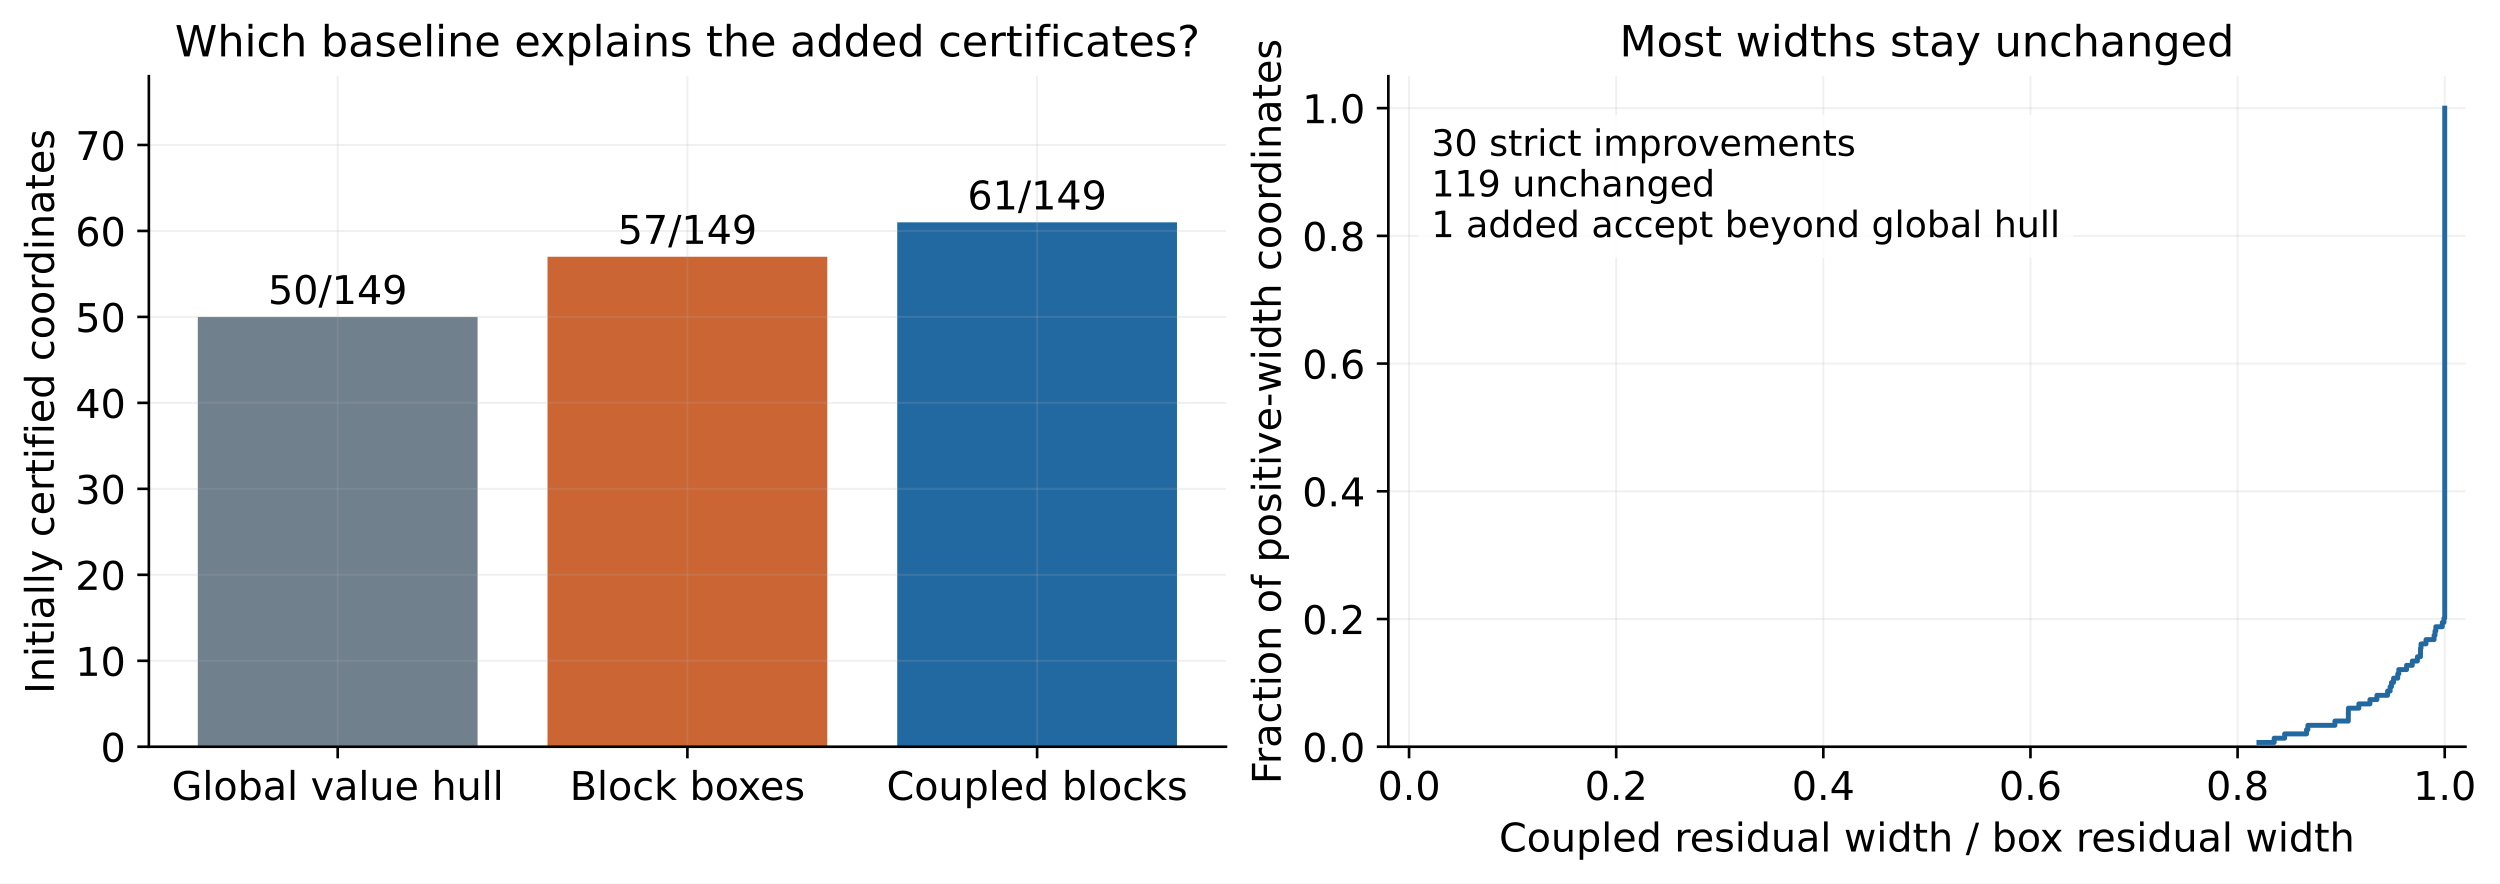
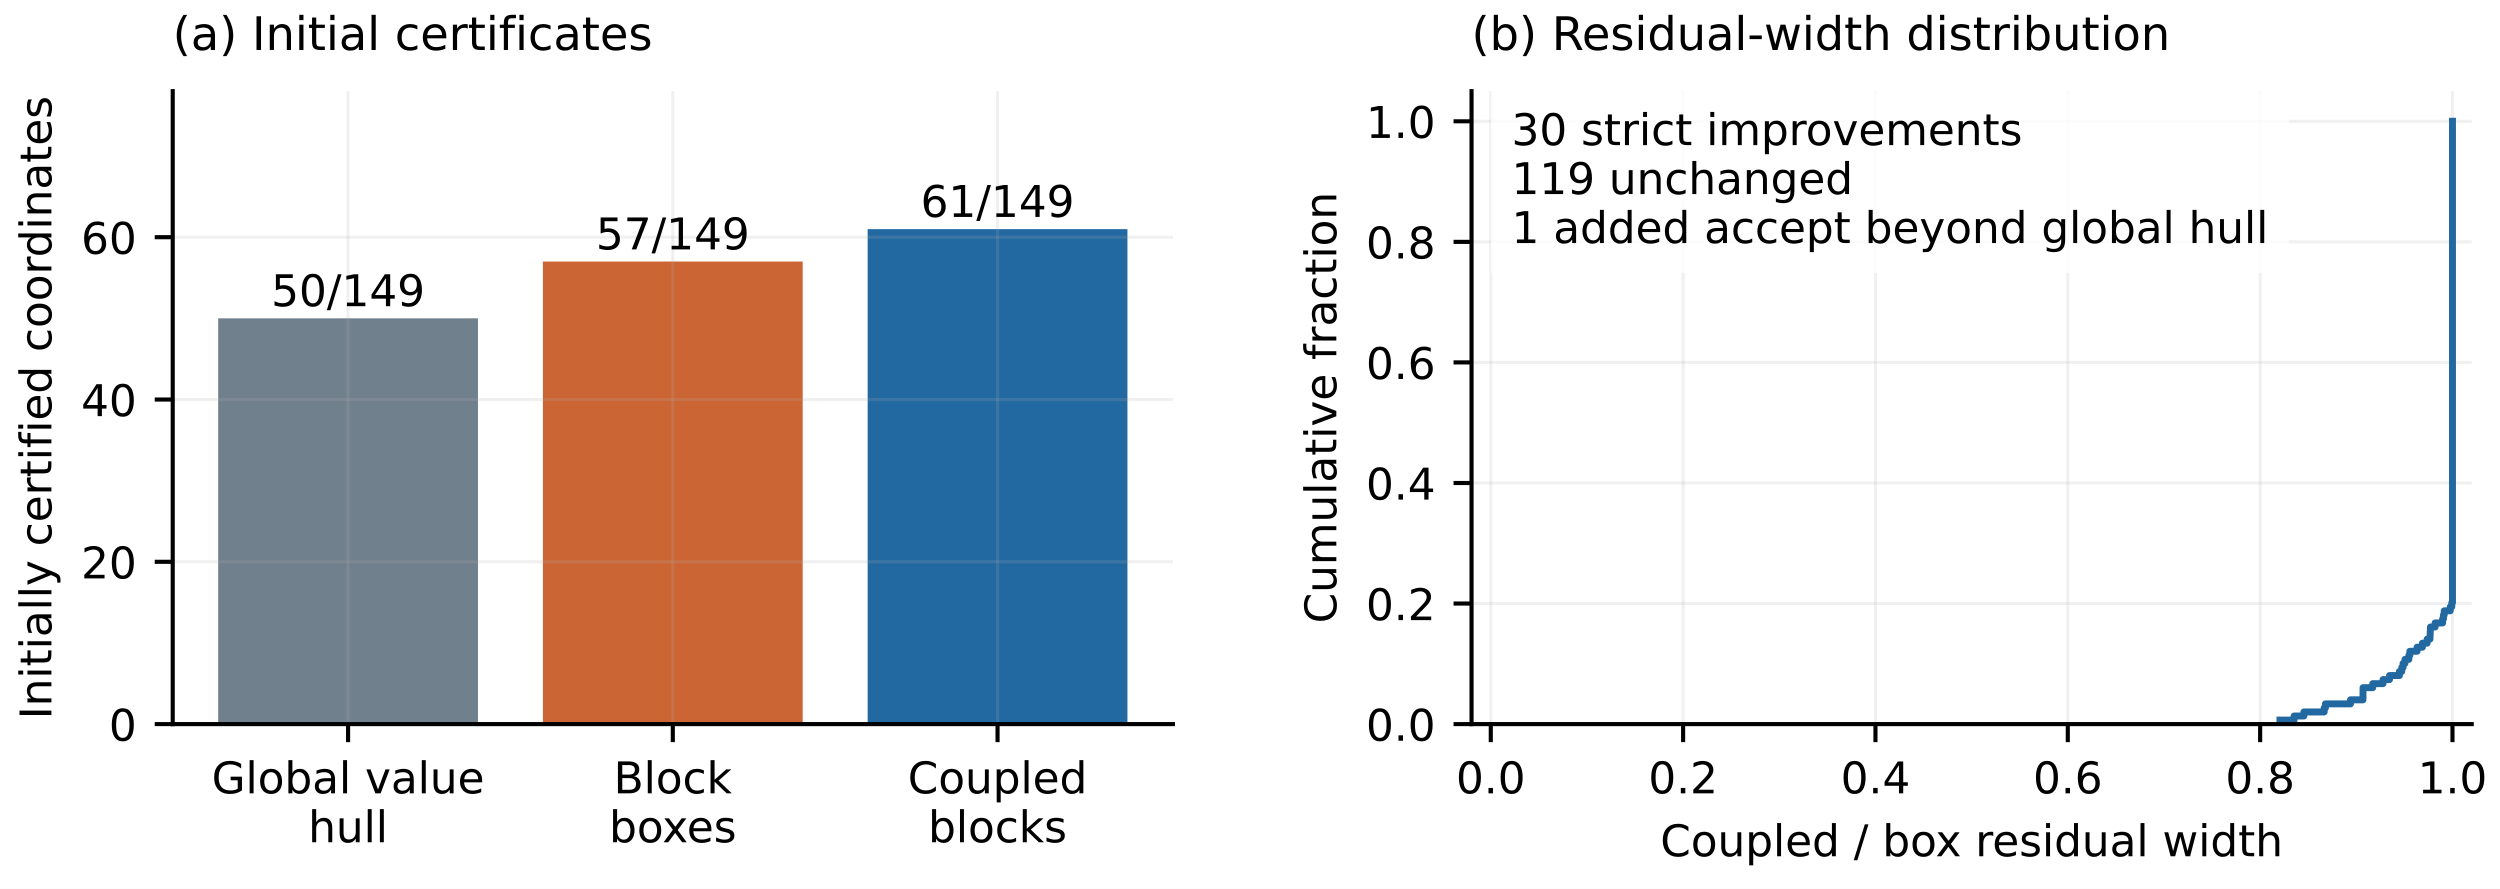
- <svg xmlns="http://www.w3.org/2000/svg" xmlns:xlink="http://www.w3.org/1999/xlink" width="757.188pt" height="267.6pt" viewBox="0 0 757.188 267.6" version="1.1">
+ <svg xmlns="http://www.w3.org/2000/svg" xmlns:xlink="http://www.w3.org/1999/xlink" width="486pt" height="172.8pt" viewBox="0 0 486 172.8" version="1.1">
  <defs>
    <style type="text/css">*{stroke-linejoin: round; stroke-linecap: butt}</style>
  </defs>
  <g id="figure_1">
    <g id="patch_1">
-       <path d="M 0 267.6 L 757.188 267.6 L 757.188 0 L 0 0 z " style="fill: #ffffff" />
+       <path d="M 0 172.8 L 486 172.8 L 486 0 L 0 0 z " style="fill: #ffffff" />
    </g>
    <g id="axes_1">
      <g id="patch_2">
-         <path d="M 45.084 226.172 L 371.309 226.172 L 371.309 23.078 L 45.084 23.078 z " style="fill: #ffffff" />
+         <path d="M 33.577 140.766 L 228.011 140.766 L 228.011 17.72 L 33.577 17.72 z " style="fill: #ffffff" />
      </g>
      <g id="patch_3">
-         <path d="M 59.912 226.172 L 144.646 226.172 L 144.646 95.984 L 59.912 95.984 z " clip-path="url(#p648444076e)" style="fill: #71808d" />
+         <path d="M 42.415 140.766 L 92.917 140.766 L 92.917 61.89 L 42.415 61.89 z " clip-path="url(#p7649053c2f)" style="fill: #71808d" />
      </g>
      <g id="patch_4">
-         <path d="M 165.829 226.172 L 250.563 226.172 L 250.563 77.757 L 165.829 77.757 z " clip-path="url(#p648444076e)" style="fill: #cc6534" />
+         <path d="M 105.543 140.766 L 156.045 140.766 L 156.045 50.848 L 105.543 50.848 z " clip-path="url(#p7649053c2f)" style="fill: #cc6534" />
      </g>
      <g id="patch_5">
-         <path d="M 271.747 226.172 L 356.481 226.172 L 356.481 67.342 L 271.747 67.342 z " clip-path="url(#p648444076e)" style="fill: #2369a1" />
+         <path d="M 168.671 140.766 L 219.173 140.766 L 219.173 44.538 L 168.671 44.538 z " clip-path="url(#p7649053c2f)" style="fill: #2369a1" />
      </g>
      <g id="matplotlib.axis_1">
        <g id="xtick_1">
          <g id="line2d_1">
-             <path d="M 102.279 226.172 L 102.279 23.078 " clip-path="url(#p648444076e)" style="fill: none; stroke: #b0b0b0; stroke-opacity: 0.18; stroke-width: 0.6; stroke-linecap: square" />
+             <path d="M 67.666 140.766 L 67.666 17.72 " clip-path="url(#p7649053c2f)" style="fill: none; stroke: #b0b0b0; stroke-opacity: 0.18; stroke-width: 0.6; stroke-linecap: square" />
          </g>
          <g id="line2d_2">
            <defs>
-               <path id="m2db78ebe10" d="M 0 0 L 0 3.5 " style="stroke: #000000; stroke-width: 0.8" />
+               <path id="mbfc458ffc1" d="M 0 0 L 0 3.5 " style="stroke: #000000; stroke-width: 0.8" />
            </defs>
            <g>
-               <use xlink:href="#m2db78ebe10" x="102.279" y="226.172" style="stroke: #000000; stroke-width: 0.8" />
+               <use xlink:href="#mbfc458ffc1" x="67.666" y="140.766" style="stroke: #000000; stroke-width: 0.8" />
            </g>
          </g>
          <g id="text_1">
-             <text style="font-size: 12px; font-family: 'DejaVu Sans'; text-anchor: middle" x="102.279" y="242.29" transform="rotate(-0 102.2791 242.2901)">Global value hull</text>
+             <text style="font-size: 8.5px; font-family: 'DejaVu Sans'" transform="translate(41.14879 154.2244)">Global value</text>
+             <text style="font-size: 8.5px; font-family: 'DejaVu Sans'" transform="translate(59.91785 163.7425)">hull</text>
          </g>
        </g>
        <g id="xtick_2">
          <g id="line2d_3">
-             <path d="M 208.196 226.172 L 208.196 23.078 " clip-path="url(#p648444076e)" style="fill: none; stroke: #b0b0b0; stroke-opacity: 0.18; stroke-width: 0.6; stroke-linecap: square" />
+             <path d="M 130.794 140.766 L 130.794 17.72 " clip-path="url(#p7649053c2f)" style="fill: none; stroke: #b0b0b0; stroke-opacity: 0.18; stroke-width: 0.6; stroke-linecap: square" />
          </g>
          <g id="line2d_4">
            <g>
-               <use xlink:href="#m2db78ebe10" x="208.196" y="226.172" style="stroke: #000000; stroke-width: 0.8" />
+               <use xlink:href="#mbfc458ffc1" x="130.794" y="140.766" style="stroke: #000000; stroke-width: 0.8" />
            </g>
          </g>
          <g id="text_2">
-             <text style="font-size: 12px; font-family: 'DejaVu Sans'; text-anchor: middle" x="208.196" y="242.29" transform="rotate(-0 208.1964 242.2901)">Block boxes</text>
+             <text style="font-size: 8.5px; font-family: 'DejaVu Sans'" transform="translate(119.299 154.2244)">Block</text>
+             <text style="font-size: 8.5px; font-family: 'DejaVu Sans'" transform="translate(118.4164 163.7425)">boxes</text>
          </g>
        </g>
        <g id="xtick_3">
          <g id="line2d_5">
-             <path d="M 314.114 226.172 L 314.114 23.078 " clip-path="url(#p648444076e)" style="fill: none; stroke: #b0b0b0; stroke-opacity: 0.18; stroke-width: 0.6; stroke-linecap: square" />
+             <path d="M 193.922 140.766 L 193.922 17.72 " clip-path="url(#p7649053c2f)" style="fill: none; stroke: #b0b0b0; stroke-opacity: 0.18; stroke-width: 0.6; stroke-linecap: square" />
          </g>
          <g id="line2d_6">
            <g>
-               <use xlink:href="#m2db78ebe10" x="314.114" y="226.172" style="stroke: #000000; stroke-width: 0.8" />
+               <use xlink:href="#mbfc458ffc1" x="193.922" y="140.766" style="stroke: #000000; stroke-width: 0.8" />
            </g>
          </g>
          <g id="text_3">
-             <text style="font-size: 12px; font-family: 'DejaVu Sans'; text-anchor: middle" x="314.114" y="242.29" transform="rotate(-0 314.1137 242.2901)">Coupled blocks</text>
+             <text style="font-size: 8.5px; font-family: 'DejaVu Sans'" transform="translate(176.4681 154.2244)">Coupled</text>
+             <text style="font-size: 8.5px; font-family: 'DejaVu Sans'" transform="translate(180.4305 163.7425)">blocks</text>
          </g>
        </g>
      </g>
      <g id="matplotlib.axis_2">
        <g id="ytick_1">
          <g id="line2d_7">
-             <path d="M 45.084 226.172 L 371.309 226.172 " clip-path="url(#p648444076e)" style="fill: none; stroke: #b0b0b0; stroke-opacity: 0.18; stroke-width: 0.6; stroke-linecap: square" />
+             <path d="M 33.577 140.766 L 228.011 140.766 " clip-path="url(#p7649053c2f)" style="fill: none; stroke: #b0b0b0; stroke-opacity: 0.18; stroke-width: 0.6; stroke-linecap: square" />
          </g>
          <g id="line2d_8">
            <defs>
-               <path id="m3e0841f29c" d="M 0 0 L -3.5 0 " style="stroke: #000000; stroke-width: 0.8" />
+               <path id="m97d5a60176" d="M 0 0 L -3.5 0 " style="stroke: #000000; stroke-width: 0.8" />
            </defs>
            <g>
-               <use xlink:href="#m3e0841f29c" x="45.084" y="226.172" style="stroke: #000000; stroke-width: 0.8" />
+               <use xlink:href="#m97d5a60176" x="33.577" y="140.766" style="stroke: #000000; stroke-width: 0.8" />
            </g>
          </g>
          <g id="text_4">
-             <text style="font-size: 12px; font-family: 'DejaVu Sans'; text-anchor: end" x="38.084" y="230.731" transform="rotate(-0 38.08375 230.7311)">0</text>
+             <text style="font-size: 8.5px; font-family: 'DejaVu Sans'; text-anchor: end" x="26.577" y="143.995" transform="rotate(-0 26.57714 143.995)">0</text>
          </g>
        </g>
        <g id="ytick_2">
          <g id="line2d_9">
-             <path d="M 45.084 200.134 L 371.309 200.134 " clip-path="url(#p648444076e)" style="fill: none; stroke: #b0b0b0; stroke-opacity: 0.18; stroke-width: 0.6; stroke-linecap: square" />
+             <path d="M 33.577 109.216 L 228.011 109.216 " clip-path="url(#p7649053c2f)" style="fill: none; stroke: #b0b0b0; stroke-opacity: 0.18; stroke-width: 0.6; stroke-linecap: square" />
          </g>
          <g id="line2d_10">
            <g>
-               <use xlink:href="#m3e0841f29c" x="45.084" y="200.134" style="stroke: #000000; stroke-width: 0.8" />
+               <use xlink:href="#m97d5a60176" x="33.577" y="109.216" style="stroke: #000000; stroke-width: 0.8" />
            </g>
          </g>
          <g id="text_5">
-             <text style="font-size: 12px; font-family: 'DejaVu Sans'; text-anchor: end" x="38.084" y="204.693" transform="rotate(-0 38.08375 204.6934)">10</text>
+             <text style="font-size: 8.5px; font-family: 'DejaVu Sans'; text-anchor: end" x="26.577" y="112.445" transform="rotate(-0 26.57714 112.4449)">20</text>
          </g>
        </g>
        <g id="ytick_3">
          <g id="line2d_11">
-             <path d="M 45.084 174.097 L 371.309 174.097 " clip-path="url(#p648444076e)" style="fill: none; stroke: #b0b0b0; stroke-opacity: 0.18; stroke-width: 0.6; stroke-linecap: square" />
+             <path d="M 33.577 77.665 L 228.011 77.665 " clip-path="url(#p7649053c2f)" style="fill: none; stroke: #b0b0b0; stroke-opacity: 0.18; stroke-width: 0.6; stroke-linecap: square" />
          </g>
          <g id="line2d_12">
            <g>
-               <use xlink:href="#m3e0841f29c" x="45.084" y="174.097" style="stroke: #000000; stroke-width: 0.8" />
+               <use xlink:href="#m97d5a60176" x="33.577" y="77.665" style="stroke: #000000; stroke-width: 0.8" />
            </g>
          </g>
          <g id="text_6">
-             <text style="font-size: 12px; font-family: 'DejaVu Sans'; text-anchor: end" x="38.084" y="178.656" transform="rotate(-0 38.08375 178.6557)">20</text>
+             <text style="font-size: 8.5px; font-family: 'DejaVu Sans'; text-anchor: end" x="26.577" y="80.895" transform="rotate(-0 26.57714 80.89468)">40</text>
          </g>
        </g>
        <g id="ytick_4">
          <g id="line2d_13">
-             <path d="M 45.084 148.059 L 371.309 148.059 " clip-path="url(#p648444076e)" style="fill: none; stroke: #b0b0b0; stroke-opacity: 0.18; stroke-width: 0.6; stroke-linecap: square" />
+             <path d="M 33.577 46.115 L 228.011 46.115 " clip-path="url(#p7649053c2f)" style="fill: none; stroke: #b0b0b0; stroke-opacity: 0.18; stroke-width: 0.6; stroke-linecap: square" />
          </g>
          <g id="line2d_14">
            <g>
-               <use xlink:href="#m3e0841f29c" x="45.084" y="148.059" style="stroke: #000000; stroke-width: 0.8" />
+               <use xlink:href="#m97d5a60176" x="33.577" y="46.115" style="stroke: #000000; stroke-width: 0.8" />
            </g>
          </g>
          <g id="text_7">
-             <text style="font-size: 12px; font-family: 'DejaVu Sans'; text-anchor: end" x="38.084" y="152.618" transform="rotate(-0 38.08375 152.618)">30</text>
-           </g>
-         </g>
-         <g id="ytick_5">
-           <g id="line2d_15">
-             <path d="M 45.084 122.021 L 371.309 122.021 " clip-path="url(#p648444076e)" style="fill: none; stroke: #b0b0b0; stroke-opacity: 0.18; stroke-width: 0.6; stroke-linecap: square" />
-           </g>
-           <g id="line2d_16">
-             <g>
-               <use xlink:href="#m3e0841f29c" x="45.084" y="122.021" style="stroke: #000000; stroke-width: 0.8" />
-             </g>
-           </g>
-           <g id="text_8">
-             <text style="font-size: 12px; font-family: 'DejaVu Sans'; text-anchor: end" x="38.084" y="126.58" transform="rotate(-0 38.08375 126.5803)">40</text>
-           </g>
-         </g>
-         <g id="ytick_6">
-           <g id="line2d_17">
-             <path d="M 45.084 95.984 L 371.309 95.984 " clip-path="url(#p648444076e)" style="fill: none; stroke: #b0b0b0; stroke-opacity: 0.18; stroke-width: 0.6; stroke-linecap: square" />
-           </g>
-           <g id="line2d_18">
-             <g>
-               <use xlink:href="#m3e0841f29c" x="45.084" y="95.984" style="stroke: #000000; stroke-width: 0.8" />
-             </g>
-           </g>
-           <g id="text_9">
-             <text style="font-size: 12px; font-family: 'DejaVu Sans'; text-anchor: end" x="38.084" y="100.543" transform="rotate(-0 38.08375 100.5426)">50</text>
-           </g>
-         </g>
-         <g id="ytick_7">
-           <g id="line2d_19">
-             <path d="M 45.084 69.946 L 371.309 69.946 " clip-path="url(#p648444076e)" style="fill: none; stroke: #b0b0b0; stroke-opacity: 0.18; stroke-width: 0.6; stroke-linecap: square" />
-           </g>
-           <g id="line2d_20">
-             <g>
-               <use xlink:href="#m3e0841f29c" x="45.084" y="69.946" style="stroke: #000000; stroke-width: 0.8" />
-             </g>
-           </g>
-           <g id="text_10">
-             <text style="font-size: 12px; font-family: 'DejaVu Sans'; text-anchor: end" x="38.084" y="74.505" transform="rotate(-0 38.08375 74.50489)">60</text>
-           </g>
-         </g>
-         <g id="ytick_8">
-           <g id="line2d_21">
-             <path d="M 45.084 43.908 L 371.309 43.908 " clip-path="url(#p648444076e)" style="fill: none; stroke: #b0b0b0; stroke-opacity: 0.18; stroke-width: 0.6; stroke-linecap: square" />
-           </g>
-           <g id="line2d_22">
-             <g>
-               <use xlink:href="#m3e0841f29c" x="45.084" y="43.908" style="stroke: #000000; stroke-width: 0.8" />
-             </g>
-           </g>
-           <g id="text_11">
-             <text style="font-size: 12px; font-family: 'DejaVu Sans'; text-anchor: end" x="38.084" y="48.467" transform="rotate(-0 38.08375 48.46719)">70</text>
-           </g>
-         </g>
-         <g id="text_12">
-           <text style="font-size: 12px; font-family: 'DejaVu Sans'; text-anchor: middle" x="16.318" y="124.625" transform="rotate(-90 16.31812 124.625)">Initially certified coordinates</text>
+             <text style="font-size: 8.5px; font-family: 'DejaVu Sans'; text-anchor: end" x="26.577" y="49.345" transform="rotate(-0 26.57714 49.3445)">60</text>
+           </g>
+         </g>
+         <g id="text_8">
+           <text style="font-size: 8.5px; font-family: 'DejaVu Sans'; text-anchor: middle" x="9.993" y="79.243" transform="rotate(-90 9.993158 79.24286)">Initially certified coordinates</text>
        </g>
      </g>
      <g id="patch_6">
-         <path d="M 45.084 226.172 L 45.084 23.078 " style="fill: none; stroke: #000000; stroke-width: 0.8; stroke-linejoin: miter; stroke-linecap: square" />
+         <path d="M 33.577 140.766 L 33.577 17.72 " style="fill: none; stroke: #000000; stroke-width: 0.8; stroke-linejoin: miter; stroke-linecap: square" />
      </g>
      <g id="patch_7">
-         <path d="M 45.084 226.172 L 371.309 226.172 " style="fill: none; stroke: #000000; stroke-width: 0.8; stroke-linejoin: miter; stroke-linecap: square" />
-       </g>
-       <g id="text_13">
-         <text style="font-size: 12px; font-family: 'DejaVu Sans'; text-anchor: middle" x="102.279" y="92.078" transform="rotate(-0 102.2791 92.07787)">50/149</text>
-       </g>
-       <g id="text_14">
-         <text style="font-size: 12px; font-family: 'DejaVu Sans'; text-anchor: middle" x="208.196" y="73.851" transform="rotate(-0 208.1964 73.85148)">57/149</text>
-       </g>
-       <g id="text_15">
-         <text style="font-size: 12px; font-family: 'DejaVu Sans'; text-anchor: middle" x="314.114" y="63.436" transform="rotate(-0 314.1137 63.4364)">61/149</text>
-       </g>
-       <g id="text_16">
-         <text style="font-size: 13px; font-family: 'DejaVu Sans'; text-anchor: middle" x="208.196" y="17.078" transform="rotate(-0 208.1964 17.07797)">Which baseline explains the added certificates?</text>
+         <path d="M 33.577 140.766 L 228.011 140.766 " style="fill: none; stroke: #000000; stroke-width: 0.8; stroke-linejoin: miter; stroke-linecap: square" />
+       </g>
+       <g id="text_9">
+         <text style="font-size: 8.5px; font-family: 'DejaVu Sans'; text-anchor: middle" x="67.666" y="59.524" transform="rotate(-0 67.66613 59.52399)">50/149</text>
+       </g>
+       <g id="text_10">
+         <text style="font-size: 8.5px; font-family: 'DejaVu Sans'; text-anchor: middle" x="130.794" y="48.481" transform="rotate(-0 130.7939 48.48143)">57/149</text>
+       </g>
+       <g id="text_11">
+         <text style="font-size: 8.5px; font-family: 'DejaVu Sans'; text-anchor: middle" x="193.922" y="42.171" transform="rotate(-0 193.9216 42.17139)">61/149</text>
+       </g>
+       <g id="text_12">
+         <text style="font-size: 9px; font-family: 'DejaVu Sans'; text-anchor: start" x="33.577" y="9.72" transform="rotate(-0 33.57714 9.72)">(a) Initial certificates</text>
      </g>
    </g>
    <g id="axes_2">
      <g id="patch_8">
-         <path d="M 420.495 226.172 L 746.72 226.172 L 746.72 23.078 L 420.495 23.078 z " style="fill: #ffffff" />
+         <path d="M 286.068 140.766 L 480.501 140.766 L 480.501 17.72 L 286.068 17.72 z " style="fill: #ffffff" />
      </g>
      <g id="matplotlib.axis_3">
        <g id="xtick_4">
+           <g id="line2d_15">
+             <path d="M 289.807 140.766 L 289.807 17.72 " clip-path="url(#p7d55435400)" style="fill: none; stroke: #b0b0b0; stroke-opacity: 0.18; stroke-width: 0.6; stroke-linecap: square" />
+           </g>
+           <g id="line2d_16">
+             <g>
+               <use xlink:href="#mbfc458ffc1" x="289.807" y="140.766" style="stroke: #000000; stroke-width: 0.8" />
+             </g>
+           </g>
+           <g id="text_13">
+             <text style="font-size: 8.5px; font-family: 'DejaVu Sans'; text-anchor: middle" x="289.807" y="154.224" transform="rotate(-0 289.8069 154.2244)">0.0</text>
+           </g>
+         </g>
+         <g id="xtick_5">
+           <g id="line2d_17">
+             <path d="M 327.198 140.766 L 327.198 17.72 " clip-path="url(#p7d55435400)" style="fill: none; stroke: #b0b0b0; stroke-opacity: 0.18; stroke-width: 0.6; stroke-linecap: square" />
+           </g>
+           <g id="line2d_18">
+             <g>
+               <use xlink:href="#mbfc458ffc1" x="327.198" y="140.766" style="stroke: #000000; stroke-width: 0.8" />
+             </g>
+           </g>
+           <g id="text_14">
+             <text style="font-size: 8.5px; font-family: 'DejaVu Sans'; text-anchor: middle" x="327.198" y="154.224" transform="rotate(-0 327.1979 154.2244)">0.2</text>
+           </g>
+         </g>
+         <g id="xtick_6">
+           <g id="line2d_19">
+             <path d="M 364.589 140.766 L 364.589 17.72 " clip-path="url(#p7d55435400)" style="fill: none; stroke: #b0b0b0; stroke-opacity: 0.18; stroke-width: 0.6; stroke-linecap: square" />
+           </g>
+           <g id="line2d_20">
+             <g>
+               <use xlink:href="#mbfc458ffc1" x="364.589" y="140.766" style="stroke: #000000; stroke-width: 0.8" />
+             </g>
+           </g>
+           <g id="text_15">
+             <text style="font-size: 8.5px; font-family: 'DejaVu Sans'; text-anchor: middle" x="364.589" y="154.224" transform="rotate(-0 364.589 154.2244)">0.4</text>
+           </g>
+         </g>
+         <g id="xtick_7">
+           <g id="line2d_21">
+             <path d="M 401.98 140.766 L 401.98 17.72 " clip-path="url(#p7d55435400)" style="fill: none; stroke: #b0b0b0; stroke-opacity: 0.18; stroke-width: 0.6; stroke-linecap: square" />
+           </g>
+           <g id="line2d_22">
+             <g>
+               <use xlink:href="#mbfc458ffc1" x="401.98" y="140.766" style="stroke: #000000; stroke-width: 0.8" />
+             </g>
+           </g>
+           <g id="text_16">
+             <text style="font-size: 8.5px; font-family: 'DejaVu Sans'; text-anchor: middle" x="401.98" y="154.224" transform="rotate(-0 401.98 154.2244)">0.6</text>
+           </g>
+         </g>
+         <g id="xtick_8">
          <g id="line2d_23">
-             <path d="M 426.768 226.172 L 426.768 23.078 " clip-path="url(#p30fb36964d)" style="fill: none; stroke: #b0b0b0; stroke-opacity: 0.18; stroke-width: 0.6; stroke-linecap: square" />
+             <path d="M 439.371 140.766 L 439.371 17.72 " clip-path="url(#p7d55435400)" style="fill: none; stroke: #b0b0b0; stroke-opacity: 0.18; stroke-width: 0.6; stroke-linecap: square" />
          </g>
          <g id="line2d_24">
            <g>
-               <use xlink:href="#m2db78ebe10" x="426.768" y="226.172" style="stroke: #000000; stroke-width: 0.8" />
+               <use xlink:href="#mbfc458ffc1" x="439.371" y="140.766" style="stroke: #000000; stroke-width: 0.8" />
            </g>
          </g>
          <g id="text_17">
-             <text style="font-size: 12px; font-family: 'DejaVu Sans'; text-anchor: middle" x="426.768" y="242.29" transform="rotate(-0 426.7681 242.2901)">0.0</text>
-           </g>
-         </g>
-         <g id="xtick_5">
+             <text style="font-size: 8.5px; font-family: 'DejaVu Sans'; text-anchor: middle" x="439.371" y="154.224" transform="rotate(-0 439.3711 154.2244)">0.8</text>
+           </g>
+         </g>
+         <g id="xtick_9">
          <g id="line2d_25">
-             <path d="M 489.504 226.172 L 489.504 23.078 " clip-path="url(#p30fb36964d)" style="fill: none; stroke: #b0b0b0; stroke-opacity: 0.18; stroke-width: 0.6; stroke-linecap: square" />
+             <path d="M 476.762 140.766 L 476.762 17.72 " clip-path="url(#p7d55435400)" style="fill: none; stroke: #b0b0b0; stroke-opacity: 0.18; stroke-width: 0.6; stroke-linecap: square" />
          </g>
          <g id="line2d_26">
            <g>
-               <use xlink:href="#m2db78ebe10" x="489.504" y="226.172" style="stroke: #000000; stroke-width: 0.8" />
+               <use xlink:href="#mbfc458ffc1" x="476.762" y="140.766" style="stroke: #000000; stroke-width: 0.8" />
            </g>
          </g>
          <g id="text_18">
-             <text style="font-size: 12px; font-family: 'DejaVu Sans'; text-anchor: middle" x="489.504" y="242.29" transform="rotate(-0 489.5037 242.2901)">0.2</text>
-           </g>
-         </g>
-         <g id="xtick_6">
+             <text style="font-size: 8.5px; font-family: 'DejaVu Sans'; text-anchor: middle" x="476.762" y="154.224" transform="rotate(-0 476.7621 154.2244)">1.0</text>
+           </g>
+         </g>
+         <g id="text_19">
+           <text style="font-size: 8.5px; font-family: 'DejaVu Sans'; text-anchor: middle" x="383.285" y="166.451" transform="rotate(-0 383.2845 166.4508)">Coupled / box residual width</text>
+         </g>
+       </g>
+       <g id="matplotlib.axis_4">
+         <g id="ytick_5">
          <g id="line2d_27">
-             <path d="M 552.239 226.172 L 552.239 23.078 " clip-path="url(#p30fb36964d)" style="fill: none; stroke: #b0b0b0; stroke-opacity: 0.18; stroke-width: 0.6; stroke-linecap: square" />
+             <path d="M 286.068 140.766 L 480.501 140.766 " clip-path="url(#p7d55435400)" style="fill: none; stroke: #b0b0b0; stroke-opacity: 0.18; stroke-width: 0.6; stroke-linecap: square" />
          </g>
          <g id="line2d_28">
            <g>
-               <use xlink:href="#m2db78ebe10" x="552.239" y="226.172" style="stroke: #000000; stroke-width: 0.8" />
-             </g>
-           </g>
-           <g id="text_19">
-             <text style="font-size: 12px; font-family: 'DejaVu Sans'; text-anchor: middle" x="552.239" y="242.29" transform="rotate(-0 552.2393 242.2901)">0.4</text>
-           </g>
-         </g>
-         <g id="xtick_7">
+               <use xlink:href="#m97d5a60176" x="286.068" y="140.766" style="stroke: #000000; stroke-width: 0.8" />
+             </g>
+           </g>
+           <g id="text_20">
+             <text style="font-size: 8.5px; font-family: 'DejaVu Sans'; text-anchor: end" x="279.068" y="143.995" transform="rotate(-0 279.0678 143.995)">0.0</text>
+           </g>
+         </g>
+         <g id="ytick_6">
          <g id="line2d_29">
-             <path d="M 614.975 226.172 L 614.975 23.078 " clip-path="url(#p30fb36964d)" style="fill: none; stroke: #b0b0b0; stroke-opacity: 0.18; stroke-width: 0.6; stroke-linecap: square" />
+             <path d="M 286.068 117.328 L 480.501 117.328 " clip-path="url(#p7d55435400)" style="fill: none; stroke: #b0b0b0; stroke-opacity: 0.18; stroke-width: 0.6; stroke-linecap: square" />
          </g>
          <g id="line2d_30">
            <g>
-               <use xlink:href="#m2db78ebe10" x="614.975" y="226.172" style="stroke: #000000; stroke-width: 0.8" />
-             </g>
-           </g>
-           <g id="text_20">
-             <text style="font-size: 12px; font-family: 'DejaVu Sans'; text-anchor: middle" x="614.975" y="242.29" transform="rotate(-0 614.975 242.2901)">0.6</text>
-           </g>
-         </g>
-         <g id="xtick_8">
+               <use xlink:href="#m97d5a60176" x="286.068" y="117.328" style="stroke: #000000; stroke-width: 0.8" />
+             </g>
+           </g>
+           <g id="text_21">
+             <text style="font-size: 8.5px; font-family: 'DejaVu Sans'; text-anchor: end" x="279.068" y="120.558" transform="rotate(-0 279.0678 120.5578)">0.2</text>
+           </g>
+         </g>
+         <g id="ytick_7">
          <g id="line2d_31">
-             <path d="M 677.711 226.172 L 677.711 23.078 " clip-path="url(#p30fb36964d)" style="fill: none; stroke: #b0b0b0; stroke-opacity: 0.18; stroke-width: 0.6; stroke-linecap: square" />
+             <path d="M 286.068 93.891 L 480.501 93.891 " clip-path="url(#p7d55435400)" style="fill: none; stroke: #b0b0b0; stroke-opacity: 0.18; stroke-width: 0.6; stroke-linecap: square" />
          </g>
          <g id="line2d_32">
            <g>
-               <use xlink:href="#m2db78ebe10" x="677.711" y="226.172" style="stroke: #000000; stroke-width: 0.8" />
-             </g>
-           </g>
-           <g id="text_21">
-             <text style="font-size: 12px; font-family: 'DejaVu Sans'; text-anchor: middle" x="677.711" y="242.29" transform="rotate(-0 677.7106 242.2901)">0.8</text>
-           </g>
-         </g>
-         <g id="xtick_9">
+               <use xlink:href="#m97d5a60176" x="286.068" y="93.891" style="stroke: #000000; stroke-width: 0.8" />
+             </g>
+           </g>
+           <g id="text_22">
+             <text style="font-size: 8.5px; font-family: 'DejaVu Sans'; text-anchor: end" x="279.068" y="97.12" transform="rotate(-0 279.0678 97.12049)">0.4</text>
+           </g>
+         </g>
+         <g id="ytick_8">
          <g id="line2d_33">
-             <path d="M 740.446 226.172 L 740.446 23.078 " clip-path="url(#p30fb36964d)" style="fill: none; stroke: #b0b0b0; stroke-opacity: 0.18; stroke-width: 0.6; stroke-linecap: square" />
+             <path d="M 286.068 70.454 L 480.501 70.454 " clip-path="url(#p7d55435400)" style="fill: none; stroke: #b0b0b0; stroke-opacity: 0.18; stroke-width: 0.6; stroke-linecap: square" />
          </g>
          <g id="line2d_34">
            <g>
-               <use xlink:href="#m2db78ebe10" x="740.446" y="226.172" style="stroke: #000000; stroke-width: 0.8" />
-             </g>
-           </g>
-           <g id="text_22">
-             <text style="font-size: 12px; font-family: 'DejaVu Sans'; text-anchor: middle" x="740.446" y="242.29" transform="rotate(-0 740.4462 242.2901)">1.0</text>
-           </g>
-         </g>
-         <g id="text_23">
-           <text style="font-size: 12px; font-family: 'DejaVu Sans'; text-anchor: middle" x="583.607" y="257.904" transform="rotate(-0 583.6071 257.9039)">Coupled residual width / box residual width</text>
-         </g>
-       </g>
-       <g id="matplotlib.axis_4">
+               <use xlink:href="#m97d5a60176" x="286.068" y="70.454" style="stroke: #000000; stroke-width: 0.8" />
+             </g>
+           </g>
+           <g id="text_23">
+             <text style="font-size: 8.5px; font-family: 'DejaVu Sans'; text-anchor: end" x="279.068" y="73.683" transform="rotate(-0 279.0678 73.68321)">0.6</text>
+           </g>
+         </g>
        <g id="ytick_9">
          <g id="line2d_35">
-             <path d="M 420.495 226.172 L 746.72 226.172 " clip-path="url(#p30fb36964d)" style="fill: none; stroke: #b0b0b0; stroke-opacity: 0.18; stroke-width: 0.6; stroke-linecap: square" />
+             <path d="M 286.068 47.017 L 480.501 47.017 " clip-path="url(#p7d55435400)" style="fill: none; stroke: #b0b0b0; stroke-opacity: 0.18; stroke-width: 0.6; stroke-linecap: square" />
          </g>
          <g id="line2d_36">
            <g>
-               <use xlink:href="#m3e0841f29c" x="420.495" y="226.172" style="stroke: #000000; stroke-width: 0.8" />
+               <use xlink:href="#m97d5a60176" x="286.068" y="47.017" style="stroke: #000000; stroke-width: 0.8" />
            </g>
          </g>
          <g id="text_24">
-             <text style="font-size: 12px; font-family: 'DejaVu Sans'; text-anchor: end" x="413.495" y="230.731" transform="rotate(-0 413.4945 230.7311)">0.0</text>
+             <text style="font-size: 8.5px; font-family: 'DejaVu Sans'; text-anchor: end" x="279.068" y="50.246" transform="rotate(-0 279.0678 50.24594)">0.8</text>
          </g>
        </g>
        <g id="ytick_10">
          <g id="line2d_37">
-             <path d="M 420.495 187.487 L 746.72 187.487 " clip-path="url(#p30fb36964d)" style="fill: none; stroke: #b0b0b0; stroke-opacity: 0.18; stroke-width: 0.6; stroke-linecap: square" />
+             <path d="M 286.068 23.579 L 480.501 23.579 " clip-path="url(#p7d55435400)" style="fill: none; stroke: #b0b0b0; stroke-opacity: 0.18; stroke-width: 0.6; stroke-linecap: square" />
          </g>
          <g id="line2d_38">
            <g>
-               <use xlink:href="#m3e0841f29c" x="420.495" y="187.487" style="stroke: #000000; stroke-width: 0.8" />
+               <use xlink:href="#m97d5a60176" x="286.068" y="23.579" style="stroke: #000000; stroke-width: 0.8" />
            </g>
          </g>
          <g id="text_25">
-             <text style="font-size: 12px; font-family: 'DejaVu Sans'; text-anchor: end" x="413.495" y="192.047" transform="rotate(-0 413.4945 192.0465)">0.2</text>
-           </g>
-         </g>
-         <g id="ytick_11">
-           <g id="line2d_39">
-             <path d="M 420.495 148.803 L 746.72 148.803 " clip-path="url(#p30fb36964d)" style="fill: none; stroke: #b0b0b0; stroke-opacity: 0.18; stroke-width: 0.6; stroke-linecap: square" />
-           </g>
-           <g id="line2d_40">
-             <g>
-               <use xlink:href="#m3e0841f29c" x="420.495" y="148.803" style="stroke: #000000; stroke-width: 0.8" />
-             </g>
-           </g>
-           <g id="text_26">
-             <text style="font-size: 12px; font-family: 'DejaVu Sans'; text-anchor: end" x="413.495" y="153.362" transform="rotate(-0 413.4945 153.3619)">0.4</text>
-           </g>
-         </g>
-         <g id="ytick_12">
-           <g id="line2d_41">
-             <path d="M 420.495 110.118 L 746.72 110.118 " clip-path="url(#p30fb36964d)" style="fill: none; stroke: #b0b0b0; stroke-opacity: 0.18; stroke-width: 0.6; stroke-linecap: square" />
-           </g>
-           <g id="line2d_42">
-             <g>
-               <use xlink:href="#m3e0841f29c" x="420.495" y="110.118" style="stroke: #000000; stroke-width: 0.8" />
-             </g>
-           </g>
-           <g id="text_27">
-             <text style="font-size: 12px; font-family: 'DejaVu Sans'; text-anchor: end" x="413.495" y="114.677" transform="rotate(-0 413.4945 114.6773)">0.6</text>
-           </g>
-         </g>
-         <g id="ytick_13">
-           <g id="line2d_43">
-             <path d="M 420.495 71.434 L 746.72 71.434 " clip-path="url(#p30fb36964d)" style="fill: none; stroke: #b0b0b0; stroke-opacity: 0.18; stroke-width: 0.6; stroke-linecap: square" />
-           </g>
-           <g id="line2d_44">
-             <g>
-               <use xlink:href="#m3e0841f29c" x="420.495" y="71.434" style="stroke: #000000; stroke-width: 0.8" />
-             </g>
-           </g>
-           <g id="text_28">
-             <text style="font-size: 12px; font-family: 'DejaVu Sans'; text-anchor: end" x="413.495" y="75.993" transform="rotate(-0 413.4945 75.99276)">0.8</text>
-           </g>
-         </g>
-         <g id="ytick_14">
-           <g id="line2d_45">
-             <path d="M 420.495 32.749 L 746.72 32.749 " clip-path="url(#p30fb36964d)" style="fill: none; stroke: #b0b0b0; stroke-opacity: 0.18; stroke-width: 0.6; stroke-linecap: square" />
-           </g>
-           <g id="line2d_46">
-             <g>
-               <use xlink:href="#m3e0841f29c" x="420.495" y="32.749" style="stroke: #000000; stroke-width: 0.8" />
-             </g>
-           </g>
-           <g id="text_29">
-             <text style="font-size: 12px; font-family: 'DejaVu Sans'; text-anchor: end" x="413.495" y="37.308" transform="rotate(-0 413.4945 37.30818)">1.0</text>
-           </g>
-         </g>
-         <g id="text_30">
-           <text style="font-size: 12px; font-family: 'DejaVu Sans'; text-anchor: middle" x="387.915" y="124.625" transform="rotate(-90 387.9151 124.625)">Fraction of positive-width coordinates</text>
-         </g>
-       </g>
-       <g id="line2d_47">
-         <path d="M 684.178 224.874 L 688.79 224.874 L 688.79 223.576 L 691.967 223.576 L 691.967 222.278 L 698.596 222.278 L 698.596 220.979 L 699.001 220.979 L 699.001 219.681 L 707.18 219.681 L 707.18 218.383 L 711.247 218.383 L 711.273 214.489 L 714.436 214.489 L 714.436 213.191 L 717.795 213.191 L 717.795 211.892 L 719.902 211.892 L 719.902 210.594 L 723.133 210.594 L 723.133 209.296 L 723.912 209.296 L 723.912 207.998 L 724.324 207.998 L 724.324 206.7 L 724.95 206.7 L 724.95 205.402 L 726.215 205.402 L 726.215 204.104 L 726.533 204.104 L 726.533 202.805 L 728.897 202.805 L 728.897 201.507 L 730.626 201.507 L 730.626 200.209 L 732.179 200.209 L 732.179 198.911 L 733.101 198.911 L 733.115 196.315 L 733.267 196.315 L 733.267 195.017 L 734.778 195.017 L 734.778 193.719 L 737.224 193.719 L 737.224 192.42 L 737.504 192.42 L 737.504 191.122 L 737.754 191.122 L 737.754 189.824 L 739.714 189.824 L 739.714 188.526 L 740.222 188.526 L 740.222 187.228 L 740.446 187.228 L 740.446 32.749 L 740.446 32.749 " clip-path="url(#p30fb36964d)" style="fill: none; stroke: #2369a1; stroke-width: 1.5; stroke-linecap: square" />
+             <text style="font-size: 8.5px; font-family: 'DejaVu Sans'; text-anchor: end" x="279.068" y="26.809" transform="rotate(-0 279.0678 26.80866)">1.0</text>
+           </g>
+         </g>
+         <g id="text_26">
+           <text style="font-size: 8.5px; font-family: 'DejaVu Sans'; text-anchor: middle" x="259.782" y="79.243" transform="rotate(-90 259.7824 79.24286)">Cumulative fraction</text>
+         </g>
+       </g>
+       <g id="line2d_39">
+         <path d="M 443.226 139.979 L 445.974 139.979 L 445.974 139.193 L 447.868 139.193 L 447.868 138.406 L 451.819 138.406 L 451.819 137.62 L 452.06 137.62 L 452.06 136.833 L 456.935 136.833 L 456.935 136.047 L 459.359 136.047 L 459.375 133.687 L 461.26 133.687 L 461.26 132.901 L 463.262 132.901 L 463.262 132.114 L 464.518 132.114 L 464.518 131.328 L 466.443 131.328 L 466.443 130.541 L 466.908 130.541 L 466.908 129.755 L 467.153 129.755 L 467.153 128.968 L 467.526 128.968 L 467.526 128.182 L 468.28 128.182 L 468.28 127.395 L 468.47 127.395 L 468.47 126.609 L 469.879 126.609 L 469.879 125.822 L 470.909 125.822 L 470.909 125.036 L 471.835 125.036 L 471.835 124.25 L 472.384 124.25 L 472.484 121.89 L 473.384 121.89 L 473.384 121.104 L 474.841 121.104 L 474.841 120.317 L 475.009 120.317 L 475.009 119.531 L 475.157 119.531 L 475.157 118.744 L 476.326 118.744 L 476.326 117.958 L 476.628 117.958 L 476.628 117.171 L 476.762 117.171 L 476.762 23.579 L 476.762 23.579 " clip-path="url(#p7d55435400)" style="fill: none; stroke: #2369a1; stroke-width: 1.35; stroke-linecap: square" />
      </g>
      <g id="patch_9">
-         <path d="M 420.495 226.172 L 420.495 23.078 " style="fill: none; stroke: #000000; stroke-width: 0.8; stroke-linejoin: miter; stroke-linecap: square" />
+         <path d="M 286.068 140.766 L 286.068 17.72 " style="fill: none; stroke: #000000; stroke-width: 0.8; stroke-linejoin: miter; stroke-linecap: square" />
      </g>
      <g id="patch_10">
-         <path d="M 420.495 226.172 L 746.72 226.172 " style="fill: none; stroke: #000000; stroke-width: 0.8; stroke-linejoin: miter; stroke-linecap: square" />
-       </g>
-       <g id="text_31">
+         <path d="M 286.068 140.766 L 480.501 140.766 " style="fill: none; stroke: #000000; stroke-width: 0.8; stroke-linejoin: miter; stroke-linecap: square" />
+       </g>
+       <g id="text_27">
        <g id="patch_11">
-           <path d="M 429.584 78.068 L 627.895 78.068 L 627.895 34.867 L 429.584 34.867 z " style="fill: #ffffff; opacity: 0.8" />
-         </g>
-         <text style="font-size: 11px; font-family: 'DejaVu Sans'" transform="translate(433.5435 47.18535)">30 strict improvements</text>
-         <text style="font-size: 11px; font-family: 'DejaVu Sans'" transform="translate(433.5435 59.50295)">119 unchanged</text>
-         <text style="font-size: 11px; font-family: 'DejaVu Sans'" transform="translate(433.5435 71.82054)">1 added accept beyond global hull</text>
-       </g>
-       <g id="text_32">
-         <text style="font-size: 13px; font-family: 'DejaVu Sans'; text-anchor: middle" x="583.607" y="17.078" transform="rotate(-0 583.6071 17.07797)">Most widths stay unchanged</text>
+           <path d="M 289.85 53.014 L 444.96 53.014 L 444.96 17.761 L 289.85 17.761 z " style="fill: #ffffff; opacity: 0.8" />
+         </g>
+         <text style="font-size: 8.5px; font-family: 'DejaVu Sans'" transform="translate(293.8451 28.21469)">30 strict improvements</text>
+         <text style="font-size: 8.5px; font-family: 'DejaVu Sans'" transform="translate(293.8451 37.73283)">119 unchanged</text>
+         <text style="font-size: 8.5px; font-family: 'DejaVu Sans'" transform="translate(293.8451 47.25097)">1 added accept beyond global hull</text>
+       </g>
+       <g id="text_28">
+         <text style="font-size: 9px; font-family: 'DejaVu Sans'; text-anchor: start" x="286.068" y="9.72" transform="rotate(-0 286.0678 9.72)">(b) Residual-width distribution</text>
      </g>
    </g>
  </g>
  <defs>
-     <clipPath id="p648444076e">
-       <rect x="45.084" y="23.078" width="326.225" height="203.094" />
+     <clipPath id="p7649053c2f">
+       <rect x="33.577" y="17.72" width="194.433" height="123.046" />
    </clipPath>
-     <clipPath id="p30fb36964d">
-       <rect x="420.495" y="23.078" width="326.225" height="203.094" />
+     <clipPath id="p7d55435400">
+       <rect x="286.068" y="17.72" width="194.433" height="123.046" />
    </clipPath>
  </defs>
</svg>
